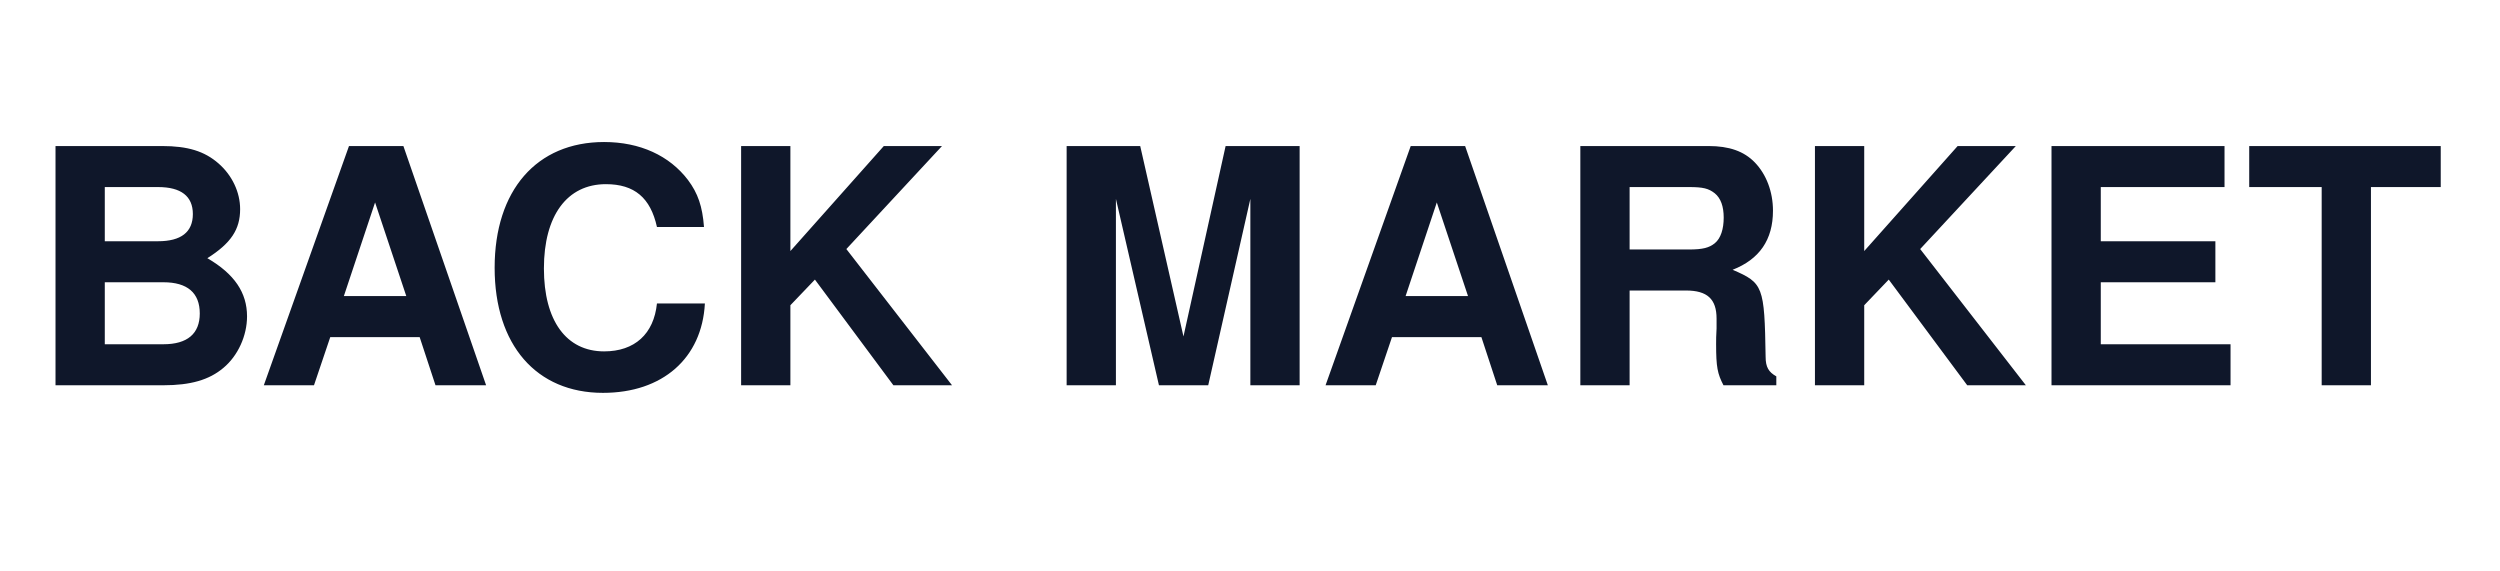
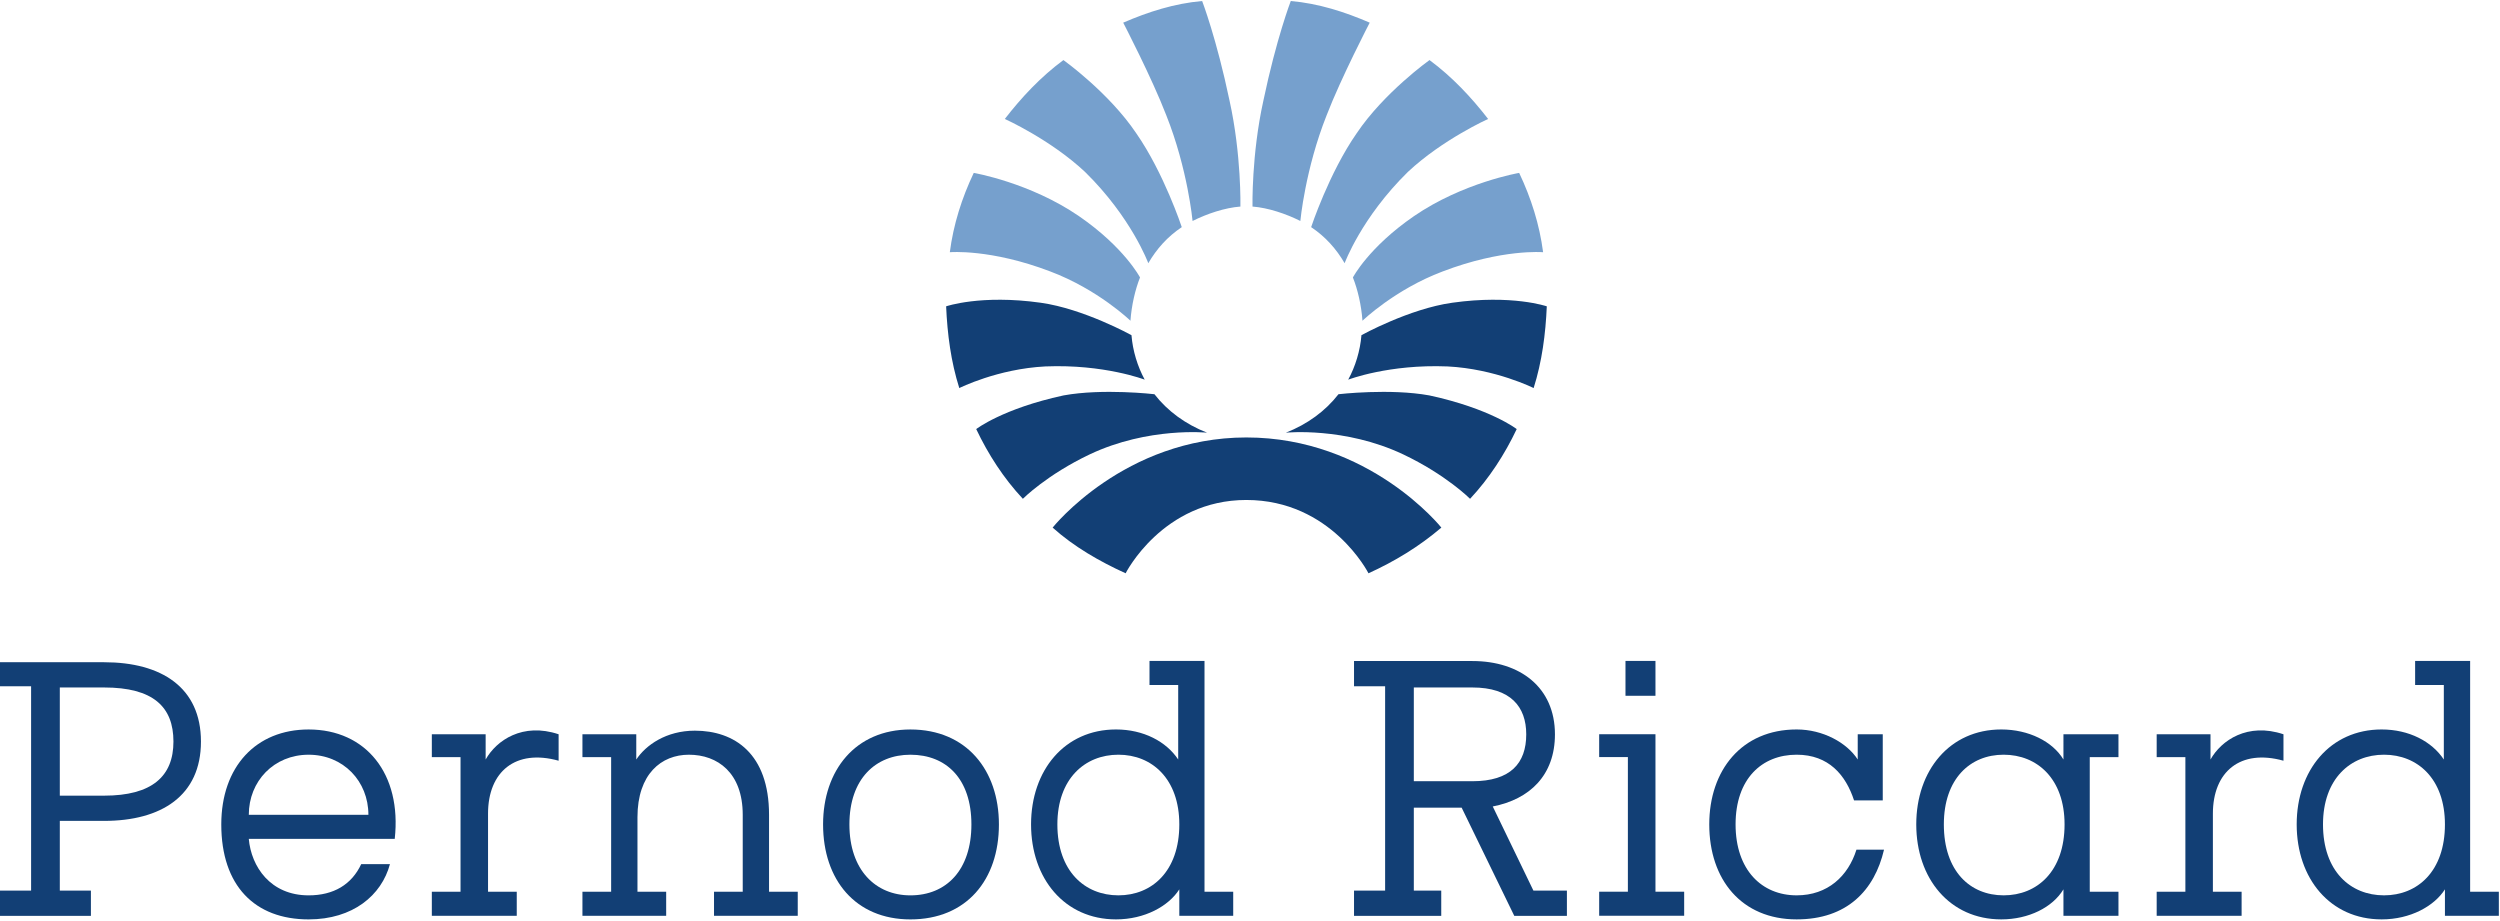
- <svg xmlns="http://www.w3.org/2000/svg" viewBox="0 0 175.2 40" role="img" aria-label="Back Market">
-   <text x="2" y="27" font-family="Helvetica,Arial,sans-serif" font-size="23" font-weight="700" fill="#0F172A" textLength="171.2" lengthAdjust="spacingAndGlyphs">BACK MARKET</text>
+ <svg xmlns="http://www.w3.org/2000/svg" xmlns:xlink="http://www.w3.org/1999/xlink" width="1024" height="377" version="1.1" viewBox="0 0 1024 377">
+   <use transform="translate(518.4 1e-4)" xlink:href="#a" />
+   <use transform="translate(706.5,2e-4)" xlink:href="#b" />
+   <use transform="matrix(-1 0 0 1 1021.1 9e-4)" xlink:href="#c" />
+   <g id="c" stroke-width="2">
+     <g fill="#76a0cd">
+       <path d="m430.2 111.19c19.601 7.381 32.834 20.188 32.834 20.188 0.457-6.404 1.96-12.807 3.919-17.728 0 0-6.401-12.308-24.996-25.109-20.085-13.784-43.109-17.721-43.109-17.721-4.905 10.333-8.334 21.166-9.804 32.49 0 0 16.662-1.476 41.156 7.88z" />
+       <path d="m444.4 70.39c19.079 18.705 25.937 37.417 25.937 37.417 3.462-5.911 7.838-10.832 13.716-14.775 0 0-7.315-22.15-18.615-38.401-11.234-16.737-29.863-30.03-29.863-30.03-9.307 6.889-17.145 15.261-24.004 24.125 0 0 18.615 8.365 32.828 21.664z" />
+       <path d="m477.7 47.19c8.818 22.15 10.777 43.322 10.777 43.322 5.878-2.953 13.194-5.413 19.595-5.905 0 0 0.457-21.172-4.441-43.328-5.356-25.601-11.234-40.862-11.234-40.862-11.3 0.984-22.077 4.429-32.332 8.864 0 0 11.757 22.642 17.635 37.909z" />
+     </g>
+     <path d="m446.4 186.09c23.978-11.324 48.014-8.864 48.014-8.864-8.818-3.445-16.198-8.857-21.554-15.753 0 0-21.097-2.46-37.243 0.492-24.983 5.413-35.761 13.784-35.761 13.784 4.899 10.34 11.267 20.188 19.105 28.56 0 0 9.797-9.848 27.439-18.22z" fill="#123f75" />
+     <path d="m428.2 150.09c24.017-0.984 40.672 5.419 40.672 5.419-2.939-5.419-4.899-11.816-5.421-18.22 0 0-19.569-10.832-37.211-13.292-24.493-3.445-38.706 1.476-38.706 1.476 0.49 11.324 1.96 22.648 5.389 33.48 0 0 15.682-7.88 35.277-8.864z" fill="#123f75" />
+   </g>
+   <g fill="#123f75" stroke-width="2">
+     <path d="m510.5 204.79c34.814 0 50.032 30.029 50.032 30.029 10.777-4.921 20.575-10.832 29.849-18.712 0 0-29.392-36.925-79.882-36.925-49.967 0-79.339 36.925-79.339 36.925 8.818 7.88 19.112 13.791 29.895 18.712 0 0 15.153-30.03 49.444-30.029z" />
+     <path d="m24.5 281.59v44.313h18.125c19.601 1e-4 28.419-7.88 28.419-22.156-1e-4 -14.277-8.328-22.156-28.419-22.156zm0 83.206h12.737v10.34h-37.237v-10.34h12.737l-1e-4 -83.698h-12.737v-9.848l42.625 1e-4c23.52 0 39.686 10.34 39.686 32.496 1e-4 22.156-16.166 32.49-39.686 32.49h-18.125z" />
+     <path d="m150.9 333.75c0-13.784-10.287-24.617-24.493-24.617-14.206-1e-4 -24.5 10.832-24.5 24.617zm8.824 20.188c-3.429 12.8-15.193 22.648-33.318 22.648-22.051 0-35.767-13.785-35.767-38.9 0-23.626 14.206-38.893 35.767-38.893 23.514 0 38.216 18.22 35.277 44.805l-59.777-1e-4c0.98 11.324 8.824 23.14 24.5 23.141 10.287 0 17.635-4.435 21.554-12.8z" />
+     <path id="b" d="m199.9 365.26h11.763v9.848l-34.787-1e-4v-9.848h11.757v-55.145h-11.757v-9.356h22.044v10.34c4.409-7.873 15.193-15.261 29.889-10.34v10.832c-17.635-4.921-28.909 4.435-28.909 21.664z" fill="#123f75" stroke-width="2" />
+     <path d="m315 365.26h11.757l1e-4 9.848h-34.298v-9.848h11.763l-1e-4 -31.512c0-17.229-10.294-24.617-22.051-24.617-11.267 0-21.064 7.88-21.064 25.601v30.528h11.757v9.848h-34.298v-9.848h11.757v-55.145h-11.757v-9.356l22.051 1e-4v10.34c3.919-5.905 12.247-11.816 24.004-11.816 16.172 0 30.379 9.356 30.379 34.465z" />
+     <path d="m372.9 366.74c14.696 0 24.99-10.34 24.99-29.052 0-18.705-10.294-28.553-24.99-28.553-14.206 0-24.983 9.848-24.983 28.553 1e-4 18.712 10.777 29.052 24.984 29.052zm-1e-4 -67.945c23.03 0 36.257 16.744 36.257 38.893 0 22.648-13.227 38.9-36.257 38.9-22.534 0-35.767-16.251-35.767-38.9 0-22.15 13.233-38.893 35.767-38.893z" />
+     <path id="a" d="m433.1 337.68c0 19.204 11.274 29.052 24.996 29.052 13.716 0 24.951-9.848 24.951-29.052 0-18.705-11.234-28.553-24.951-28.553-13.723 0-24.996 9.848-24.996 28.553zm60.267 27.576h11.757v9.848h-22.077v-10.832c-4.376 6.889-14.174 12.308-25.93 12.308-21.077 0-34.794-16.743-34.794-38.9 0-22.15 13.716-38.893 34.794-38.893 11.234 1e-4 20.575 4.927 25.473 12.308v-30.521l-11.757-1e-4v-9.848h22.534z" fill="#123f75" stroke-width="2" />
+     <path d="m579.1 281.59v38.401h23.971c15.676 0 22.077-7.388 22.077-19.204 0-11.318-6.401-19.197-22.077-19.197zm-24.494-10.832h48.465c19.595 0 33.834 10.832 33.834 30.029 0 16.744-10.32 26.592-25.473 29.544l16.656 34.465h13.716v10.34h-21.554l-21.554-44.313h-19.595v33.973h11.234v10.34l-35.728-1e-4v-10.34h12.737l-1e-4 -83.698h-12.737z" />
+     <path d="m665.8 284.99h12.279v-14.277h-12.279zm12.279 80.253h11.757v9.848h-34.814v-9.848h11.757v-55.145h-11.757v-9.356h23.057z" />
+     <path d="m771.7 348.02c-3.919 16.744-15.219 28.56-35.793 28.56-22.534 0-35.793-16.251-35.793-38.9-1e-4 -22.15 13.259-38.893 35.793-38.893 10.777 0 20.575 5.419 25.016 12.308v-10.34h10.255v27.084h-11.757c-3.396-10.34-10.32-18.712-23.514-18.712-14.239 0-25.016 9.848-25.016 28.553 0 18.712 10.777 29.052 25.016 29.052 12.737 0 21.097-7.88 24.494-18.712z" />
+     <path d="m796.2 337.68c0 19.204 10.777 29.052 24.493 29.052s24.951-9.848 24.951-29.052c0-18.705-11.234-28.553-24.951-28.553-13.716 0-24.493 9.848-24.493 28.553zm48.987-36.925 22.534 1e-4v9.356h-11.757v55.145h11.757v9.848h-22.534v-10.832c-4.441 7.381-14.239 12.308-25.473 12.308-21.097 0-34.814-16.743-34.814-38.9 0-22.15 13.716-38.893 34.813-38.893 11.234 0 21.032 4.927 25.473 12.308z" />
+   </g>
</svg>
